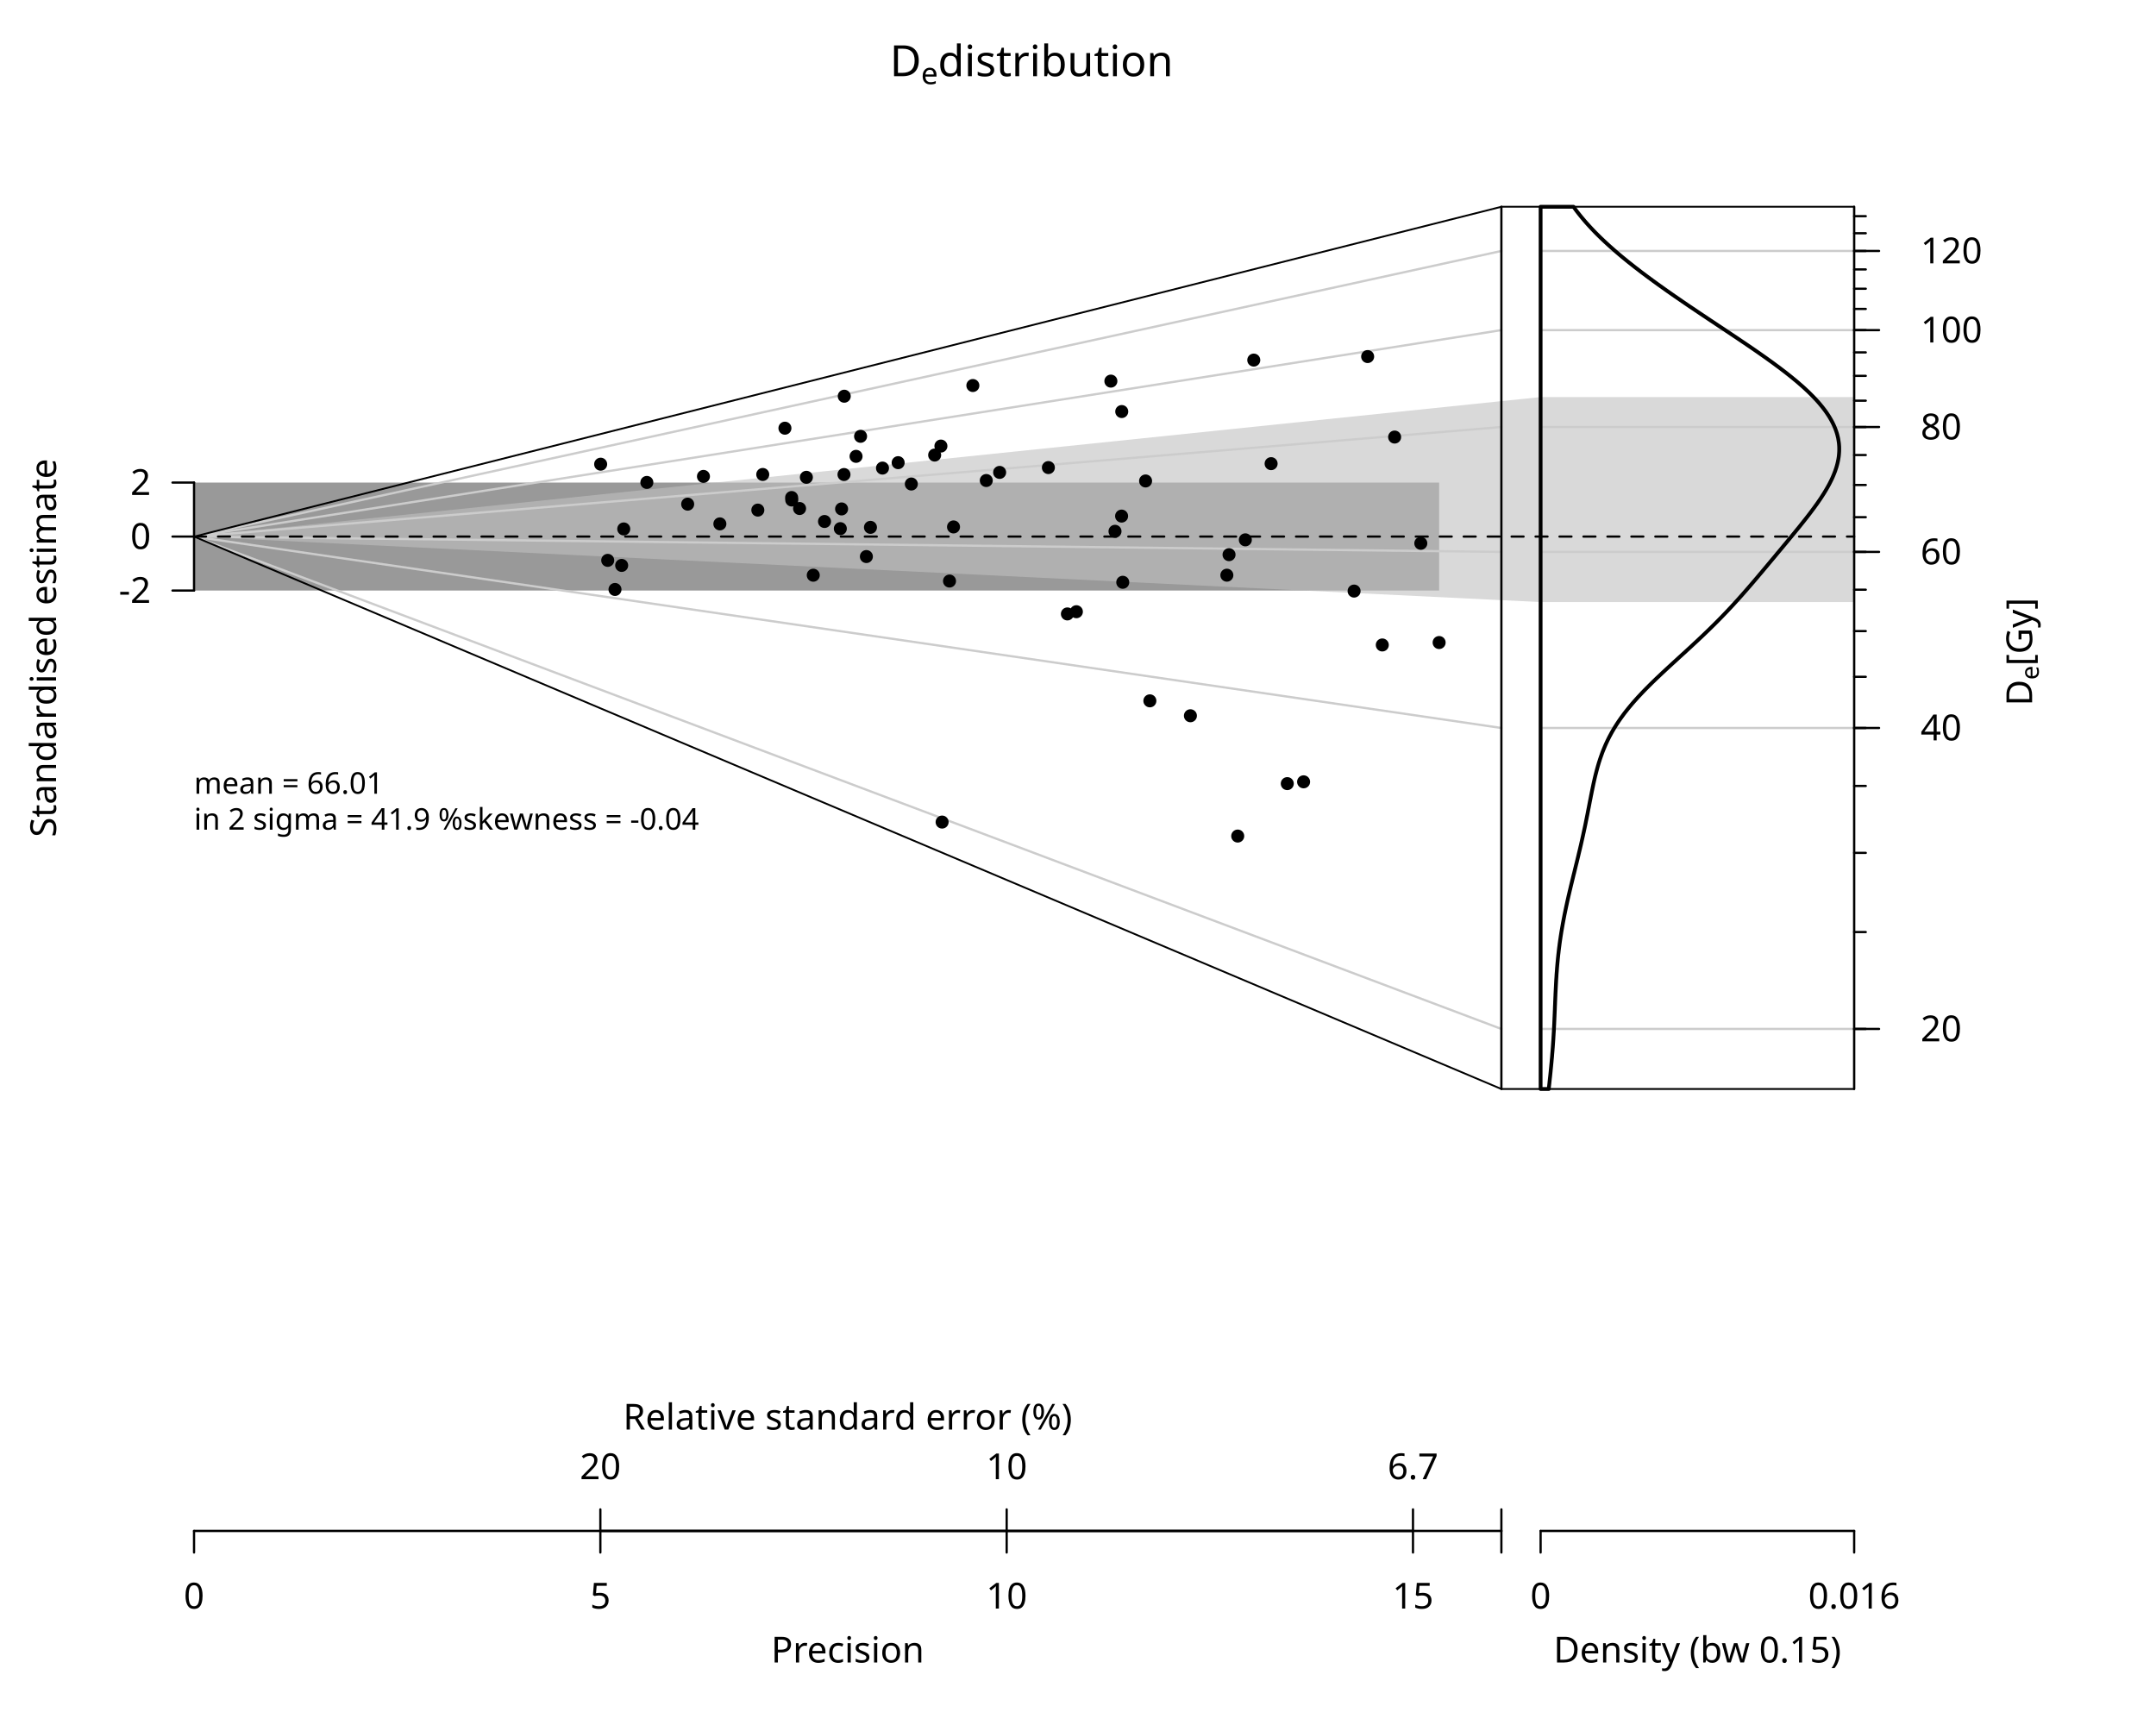
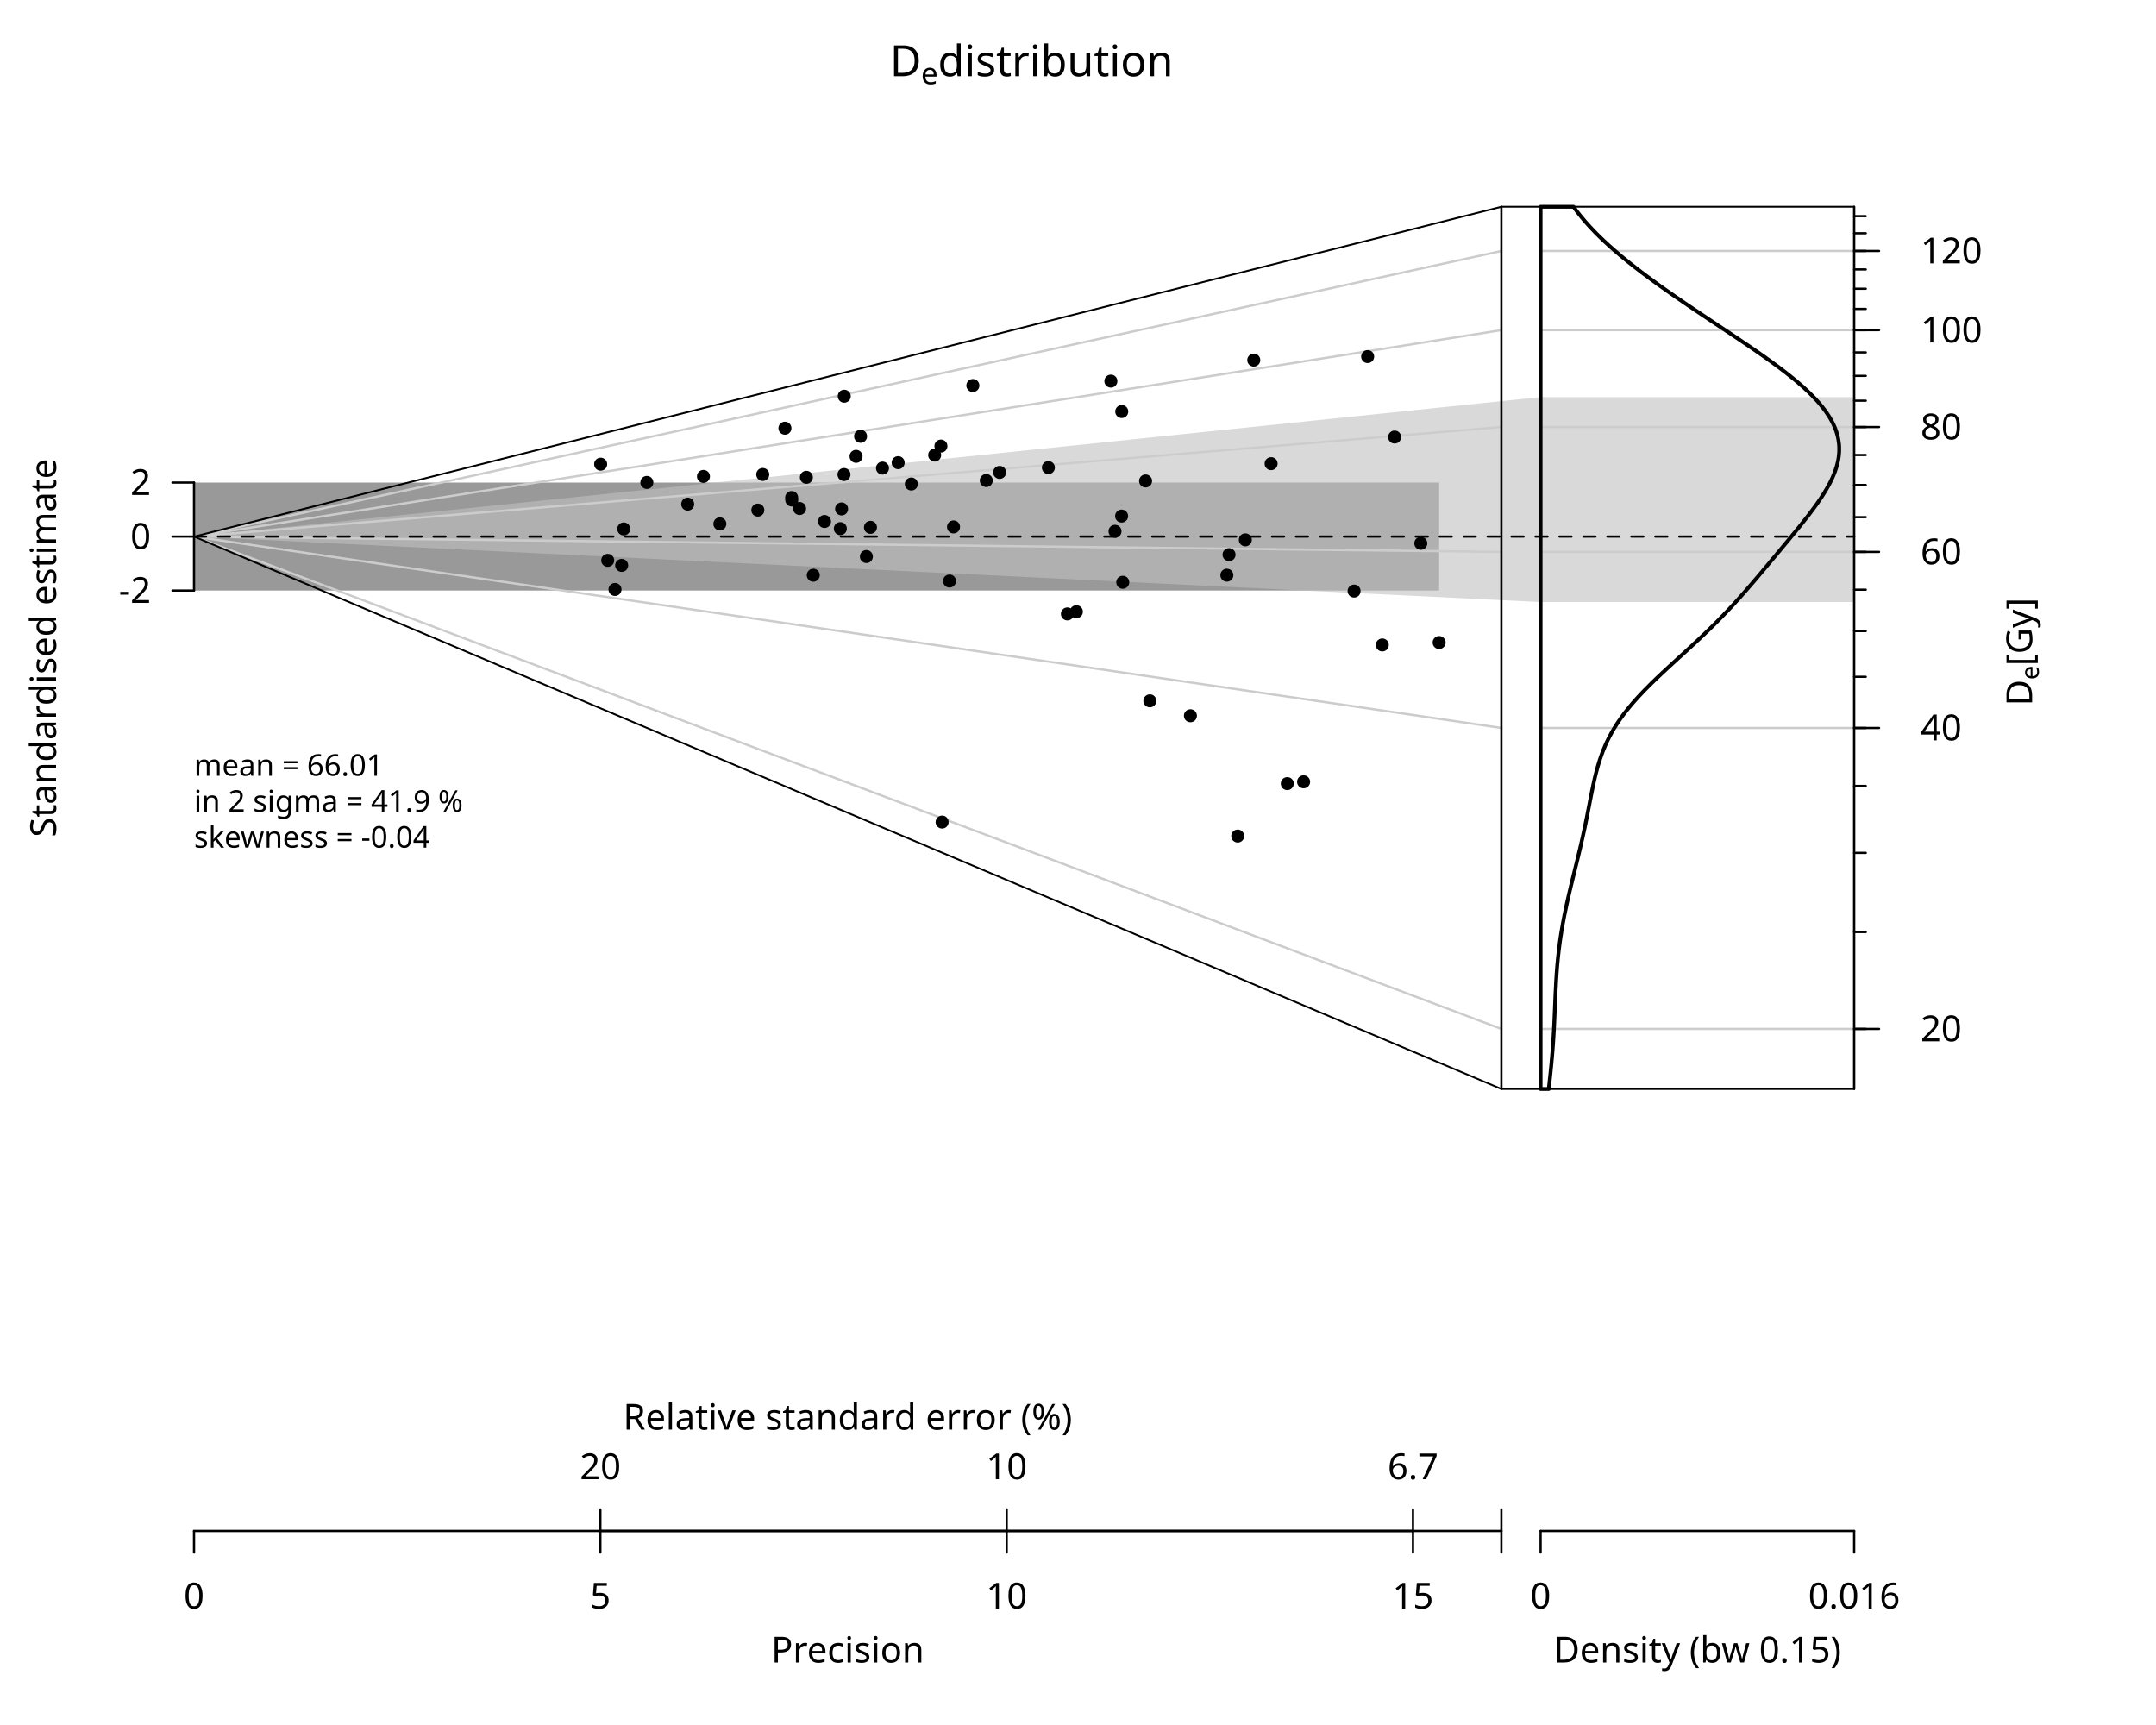
<svg xmlns="http://www.w3.org/2000/svg" class="svglite" data-engine-version="2.0" width="720.00pt" height="576.00pt" viewBox="0 0 720.00 576.00">
  <defs>
    <style type="text/css">
    .svglite line, .svglite polyline, .svglite polygon, .svglite path, .svglite rect, .svglite circle {
      fill: none;
      stroke: #000000;
      stroke-linecap: round;
      stroke-linejoin: round;
      stroke-miterlimit: 10.00;
    }
  </style>
  </defs>
  <rect width="100%" height="100%" style="stroke: none; fill: #FFFFFF;" />
  <defs>
    <clipPath id="cpMC4wMHw3MjAuMDB8MC4wMHw1NzYuMDA=">
      <rect x="0.00" y="0.00" width="720.00" height="576.00" />
    </clipPath>
  </defs>
  <g clip-path="url(#cpMC4wMHw3MjAuMDB8MC4wMHw1NzYuMDA=)">
    <text transform="translate(18.72,216.33) rotate(-90)" text-anchor="middle" style="font-size: 12.00px; font-family: sans;" textLength="119.42px" lengthAdjust="spacingAndGlyphs">Standardised estimate</text>
    <polygon points="64.80,197.19 64.80,161.14 480.60,161.14 480.60,197.19 " style="stroke-width: 0.75; stroke: none; fill: #999999;" />
    <polygon points="619.20,548.09 619.20,-41.09 1173.60,-41.09 1173.60,548.09 " style="stroke-width: 0.75; stroke: none; fill: #FFFFFF;" />
    <polygon points="64.80,179.17 501.39,133.94 514.49,132.59 619.20,132.59 619.20,201.04 514.49,201.04 501.39,200.40 " style="stroke-width: 0.75; stroke: none; fill: #BFBFBF; fill-opacity: 0.60;" />
    <polyline points="64.80,179.17 501.39,343.58 " style="stroke-width: 0.75; stroke: #CCCCCC;" />
    <polyline points="64.80,179.17 501.39,243.08 " style="stroke-width: 0.75; stroke: #CCCCCC;" />
    <polyline points="64.80,179.17 501.39,184.29 " style="stroke-width: 0.75; stroke: #CCCCCC;" />
    <polyline points="64.80,179.17 501.39,142.58 " style="stroke-width: 0.75; stroke: #CCCCCC;" />
    <polyline points="64.80,179.17 501.39,110.23 " style="stroke-width: 0.75; stroke: #CCCCCC;" />
    <polyline points="64.80,179.17 501.39,83.80 " style="stroke-width: 0.75; stroke: #CCCCCC;" />
    <polyline points="514.49,343.58 619.20,343.58 " style="stroke-width: 0.75; stroke: #CCCCCC;" />
    <polyline points="514.49,243.08 619.20,243.08 " style="stroke-width: 0.75; stroke: #CCCCCC;" />
    <polyline points="514.49,184.29 619.20,184.29 " style="stroke-width: 0.75; stroke: #CCCCCC;" />
    <polyline points="514.49,142.58 619.20,142.58 " style="stroke-width: 0.75; stroke: #CCCCCC;" />
    <polyline points="514.49,110.23 619.20,110.23 " style="stroke-width: 0.75; stroke: #CCCCCC;" />
    <polyline points="514.49,83.80 619.20,83.80 " style="stroke-width: 0.75; stroke: #CCCCCC;" />
    <polyline points="64.80,179.17 501.39,179.17 514.49,179.17 619.20,179.17 " style="stroke-width: 0.75; stroke-dasharray: 4.00,4.00;" />
    <text x="297.18" y="25.44" style="font-size: 14.40px; font-family: sans;" textLength="10.40px" lengthAdjust="spacingAndGlyphs">D</text>
    <text x="307.58" y="28.10" style="font-size: 10.08px; font-family: sans;" textLength="5.61px" lengthAdjust="spacingAndGlyphs">e</text>
    <text x="313.19" y="25.44" style="font-size: 14.40px; font-family: sans;" textLength="73.64px" lengthAdjust="spacingAndGlyphs"> distribution</text>
    <line x1="64.80" y1="511.20" x2="471.87" y2="511.20" style="stroke-width: 0.75;" />
    <line x1="64.80" y1="511.20" x2="64.80" y2="518.40" style="stroke-width: 0.75;" />
    <line x1="200.49" y1="511.20" x2="200.49" y2="518.40" style="stroke-width: 0.75;" />
    <line x1="336.18" y1="511.20" x2="336.18" y2="518.40" style="stroke-width: 0.75;" />
    <line x1="471.87" y1="511.20" x2="471.87" y2="518.40" style="stroke-width: 0.75;" />
    <text x="64.80" y="537.12" text-anchor="middle" style="font-size: 12.00px; font-family: sans;" textLength="6.67px" lengthAdjust="spacingAndGlyphs">0</text>
    <text x="200.49" y="537.12" text-anchor="middle" style="font-size: 12.00px; font-family: sans;" textLength="6.67px" lengthAdjust="spacingAndGlyphs">5</text>
    <text x="336.18" y="537.12" text-anchor="middle" style="font-size: 12.00px; font-family: sans;" textLength="13.35px" lengthAdjust="spacingAndGlyphs">10</text>
    <text x="471.87" y="537.12" text-anchor="middle" style="font-size: 12.00px; font-family: sans;" textLength="13.35px" lengthAdjust="spacingAndGlyphs">15</text>
    <polyline points="471.87,511.20 501.39,511.20 " style="stroke-width: 0.75;" />
    <line x1="501.39" y1="511.20" x2="501.39" y2="518.40" style="stroke-width: 0.75;" />
    <line x1="501.39" y1="511.20" x2="501.39" y2="504.00" style="stroke-width: 0.75;" />
    <text x="283.09" y="555.12" text-anchor="middle" style="font-size: 12.00px; font-family: sans;" textLength="49.36px" lengthAdjust="spacingAndGlyphs">Precision</text>
    <text x="283.09" y="477.36" text-anchor="middle" style="font-size: 12.00px; font-family: sans;" textLength="144.06px" lengthAdjust="spacingAndGlyphs">Relative standard error (%)</text>
    <line x1="200.49" y1="511.20" x2="471.87" y2="511.20" style="stroke-width: 0.75;" />
    <line x1="200.49" y1="511.20" x2="200.49" y2="504.00" style="stroke-width: 0.75;" />
    <line x1="336.18" y1="511.20" x2="336.18" y2="504.00" style="stroke-width: 0.75;" />
    <line x1="471.87" y1="511.20" x2="471.87" y2="504.00" style="stroke-width: 0.75;" />
    <text x="200.49" y="493.92" text-anchor="middle" style="font-size: 12.00px; font-family: sans;" textLength="13.35px" lengthAdjust="spacingAndGlyphs">20</text>
    <text x="336.18" y="493.92" text-anchor="middle" style="font-size: 12.00px; font-family: sans;" textLength="13.35px" lengthAdjust="spacingAndGlyphs">10</text>
    <text x="471.87" y="493.92" text-anchor="middle" style="font-size: 12.00px; font-family: sans;" textLength="16.68px" lengthAdjust="spacingAndGlyphs">6.7</text>
    <line x1="64.80" y1="197.19" x2="64.80" y2="161.14" style="stroke-width: 0.75;" />
    <line x1="64.80" y1="197.19" x2="57.60" y2="197.19" style="stroke-width: 0.75;" />
    <line x1="64.80" y1="179.17" x2="57.60" y2="179.17" style="stroke-width: 0.75;" />
    <line x1="64.80" y1="161.14" x2="57.60" y2="161.14" style="stroke-width: 0.75;" />
    <text x="50.40" y="201.32" text-anchor="end" style="font-size: 12.00px; font-family: sans;" textLength="10.67px" lengthAdjust="spacingAndGlyphs">-2</text>
    <text x="50.40" y="183.30" text-anchor="end" style="font-size: 12.00px; font-family: sans;" textLength="6.67px" lengthAdjust="spacingAndGlyphs">0</text>
    <text x="50.40" y="165.27" text-anchor="end" style="font-size: 12.00px; font-family: sans;" textLength="6.67px" lengthAdjust="spacingAndGlyphs">2</text>
    <polyline points="619.20,343.58 623.08,343.58 " style="stroke-width: 0.75;" />
    <polyline points="619.20,311.23 623.08,311.23 " style="stroke-width: 0.75;" />
    <polyline points="619.20,284.79 623.08,284.79 " style="stroke-width: 0.75;" />
    <polyline points="619.20,262.44 623.08,262.44 " style="stroke-width: 0.75;" />
    <polyline points="619.20,243.08 623.08,243.08 " style="stroke-width: 0.75;" />
    <polyline points="619.20,226.00 623.08,226.00 " style="stroke-width: 0.75;" />
    <polyline points="619.20,210.73 623.08,210.73 " style="stroke-width: 0.75;" />
    <polyline points="619.20,196.91 623.08,196.91 " style="stroke-width: 0.75;" />
    <polyline points="619.20,184.29 623.08,184.29 " style="stroke-width: 0.75;" />
    <polyline points="619.20,172.69 623.08,172.69 " style="stroke-width: 0.75;" />
    <polyline points="619.20,161.94 623.08,161.94 " style="stroke-width: 0.75;" />
    <polyline points="619.20,151.94 623.08,151.94 " style="stroke-width: 0.75;" />
    <polyline points="619.20,142.58 623.08,142.58 " style="stroke-width: 0.75;" />
    <polyline points="619.20,133.79 623.08,133.79 " style="stroke-width: 0.75;" />
    <polyline points="619.20,125.51 623.08,125.51 " style="stroke-width: 0.75;" />
    <polyline points="619.20,117.67 623.08,117.67 " style="stroke-width: 0.75;" />
    <polyline points="619.20,110.23 623.08,110.23 " style="stroke-width: 0.75;" />
    <polyline points="619.20,103.16 623.08,103.16 " style="stroke-width: 0.75;" />
    <polyline points="619.20,96.41 623.08,96.41 " style="stroke-width: 0.75;" />
    <polyline points="619.20,89.97 623.08,89.97 " style="stroke-width: 0.75;" />
    <polyline points="619.20,83.80 623.08,83.80 " style="stroke-width: 0.75;" />
    <polyline points="619.20,77.88 623.08,77.88 " style="stroke-width: 0.75;" />
    <polyline points="619.20,72.19 623.08,72.19 " style="stroke-width: 0.75;" />
    <polyline points="619.20,343.58 627.52,343.58 " style="stroke-width: 0.75;" />
    <polyline points="619.20,243.08 627.52,243.08 " style="stroke-width: 0.75;" />
    <polyline points="619.20,184.29 627.52,184.29 " style="stroke-width: 0.75;" />
    <polyline points="619.20,142.58 627.52,142.58 " style="stroke-width: 0.75;" />
    <polyline points="619.20,110.23 627.52,110.23 " style="stroke-width: 0.75;" />
    <polyline points="619.20,83.80 627.52,83.80 " style="stroke-width: 0.75;" />
    <polyline points="501.39,363.63 501.39,69.04 " style="stroke-width: 0.75;" />
    <polyline points="619.20,363.63 619.20,69.04 " style="stroke-width: 0.75;" />
    <text x="641.38" y="347.71" style="font-size: 12.00px; font-family: sans;" textLength="13.35px" lengthAdjust="spacingAndGlyphs">20</text>
    <text x="641.38" y="247.21" style="font-size: 12.00px; font-family: sans;" textLength="13.35px" lengthAdjust="spacingAndGlyphs">40</text>
    <text x="641.38" y="188.43" style="font-size: 12.00px; font-family: sans;" textLength="13.35px" lengthAdjust="spacingAndGlyphs">60</text>
    <text x="641.38" y="146.72" style="font-size: 12.00px; font-family: sans;" textLength="13.35px" lengthAdjust="spacingAndGlyphs">80</text>
    <text x="641.38" y="114.36" style="font-size: 12.00px; font-family: sans;" textLength="20.02px" lengthAdjust="spacingAndGlyphs">100</text>
    <text x="641.38" y="87.93" style="font-size: 12.00px; font-family: sans;" textLength="20.02px" lengthAdjust="spacingAndGlyphs">120</text>
    <text transform="translate(678.63,235.68) rotate(-90)" style="font-size: 12.00px; font-family: sans;" textLength="8.67px" lengthAdjust="spacingAndGlyphs">D</text>
    <text transform="translate(680.85,227.01) rotate(-90)" style="font-size: 8.40px; font-family: sans;" textLength="4.67px" lengthAdjust="spacingAndGlyphs">e</text>
    <text transform="translate(678.63,222.34) rotate(-90)" style="font-size: 12.00px; font-family: sans;" textLength="25.34px" lengthAdjust="spacingAndGlyphs"> [Gy]</text>
    <circle cx="314.62" cy="274.50" r="1.80" style="stroke-width: 0.75; fill: #000000;" />
    <circle cx="413.34" cy="279.17" r="1.80" style="stroke-width: 0.75; fill: #000000;" />
    <circle cx="429.89" cy="261.66" r="1.80" style="stroke-width: 0.75; fill: #000000;" />
    <circle cx="435.34" cy="261.06" r="1.80" style="stroke-width: 0.75; fill: #000000;" />
    <circle cx="397.54" cy="239.00" r="1.80" style="stroke-width: 0.75; fill: #000000;" />
    <circle cx="384.00" cy="234.02" r="1.80" style="stroke-width: 0.75; fill: #000000;" />
    <circle cx="205.38" cy="196.83" r="1.80" style="stroke-width: 0.75; fill: #000000;" />
    <circle cx="461.62" cy="215.36" r="1.80" style="stroke-width: 0.75; fill: #000000;" />
    <circle cx="356.46" cy="205.00" r="1.80" style="stroke-width: 0.75; fill: #000000;" />
    <circle cx="359.46" cy="204.26" r="1.80" style="stroke-width: 0.75; fill: #000000;" />
    <circle cx="480.60" cy="214.55" r="1.80" style="stroke-width: 0.75; fill: #000000;" />
    <circle cx="207.61" cy="188.80" r="1.80" style="stroke-width: 0.75; fill: #000000;" />
    <circle cx="271.59" cy="192.07" r="1.80" style="stroke-width: 0.75; fill: #000000;" />
    <circle cx="317.09" cy="194.02" r="1.80" style="stroke-width: 0.75; fill: #000000;" />
    <circle cx="202.95" cy="187.11" r="1.80" style="stroke-width: 0.75; fill: #000000;" />
    <circle cx="374.95" cy="194.43" r="1.80" style="stroke-width: 0.75; fill: #000000;" />
    <circle cx="452.20" cy="197.37" r="1.80" style="stroke-width: 0.75; fill: #000000;" />
    <circle cx="409.71" cy="192.06" r="1.80" style="stroke-width: 0.75; fill: #000000;" />
    <circle cx="289.33" cy="185.84" r="1.80" style="stroke-width: 0.75; fill: #000000;" />
    <circle cx="410.44" cy="185.21" r="1.80" style="stroke-width: 0.75; fill: #000000;" />
    <circle cx="474.48" cy="181.42" r="1.80" style="stroke-width: 0.75; fill: #000000;" />
    <circle cx="415.88" cy="180.26" r="1.80" style="stroke-width: 0.75; fill: #000000;" />
    <circle cx="372.36" cy="177.41" r="1.80" style="stroke-width: 0.75; fill: #000000;" />
    <circle cx="280.63" cy="176.52" r="1.80" style="stroke-width: 0.75; fill: #000000;" />
    <circle cx="318.43" cy="175.95" r="1.80" style="stroke-width: 0.75; fill: #000000;" />
    <circle cx="290.69" cy="176.09" r="1.80" style="stroke-width: 0.75; fill: #000000;" />
    <circle cx="208.30" cy="176.62" r="1.80" style="stroke-width: 0.75; fill: #000000;" />
    <circle cx="374.56" cy="172.33" r="1.80" style="stroke-width: 0.75; fill: #000000;" />
    <circle cx="275.35" cy="174.13" r="1.80" style="stroke-width: 0.75; fill: #000000;" />
    <circle cx="240.40" cy="174.93" r="1.80" style="stroke-width: 0.75; fill: #000000;" />
    <circle cx="281.05" cy="169.94" r="1.80" style="stroke-width: 0.75; fill: #000000;" />
    <circle cx="267.02" cy="169.80" r="1.80" style="stroke-width: 0.75; fill: #000000;" />
    <circle cx="253.08" cy="170.33" r="1.80" style="stroke-width: 0.75; fill: #000000;" />
    <circle cx="382.57" cy="160.60" r="1.80" style="stroke-width: 0.75; fill: #000000;" />
    <circle cx="264.41" cy="166.96" r="1.80" style="stroke-width: 0.75; fill: #000000;" />
    <circle cx="264.37" cy="166.13" r="1.80" style="stroke-width: 0.75; fill: #000000;" />
    <circle cx="229.65" cy="168.34" r="1.80" style="stroke-width: 0.75; fill: #000000;" />
    <circle cx="424.49" cy="154.82" r="1.80" style="stroke-width: 0.75; fill: #000000;" />
    <circle cx="329.37" cy="160.45" r="1.80" style="stroke-width: 0.75; fill: #000000;" />
    <circle cx="304.34" cy="161.62" r="1.80" style="stroke-width: 0.75; fill: #000000;" />
    <circle cx="333.83" cy="157.74" r="1.80" style="stroke-width: 0.75; fill: #000000;" />
    <circle cx="350.11" cy="156.13" r="1.80" style="stroke-width: 0.75; fill: #000000;" />
    <circle cx="465.74" cy="145.94" r="1.80" style="stroke-width: 0.75; fill: #000000;" />
    <circle cx="281.85" cy="158.45" r="1.80" style="stroke-width: 0.75; fill: #000000;" />
    <circle cx="269.29" cy="159.38" r="1.80" style="stroke-width: 0.75; fill: #000000;" />
    <circle cx="294.71" cy="156.30" r="1.80" style="stroke-width: 0.75; fill: #000000;" />
    <circle cx="299.94" cy="154.49" r="1.80" style="stroke-width: 0.75; fill: #000000;" />
    <circle cx="254.72" cy="158.43" r="1.80" style="stroke-width: 0.75; fill: #000000;" />
    <circle cx="312.13" cy="151.95" r="1.80" style="stroke-width: 0.75; fill: #000000;" />
    <circle cx="234.92" cy="159.08" r="1.80" style="stroke-width: 0.75; fill: #000000;" />
    <circle cx="216.02" cy="161.09" r="1.80" style="stroke-width: 0.75; fill: #000000;" />
    <circle cx="314.22" cy="148.95" r="1.80" style="stroke-width: 0.75; fill: #000000;" />
    <circle cx="285.88" cy="152.38" r="1.80" style="stroke-width: 0.75; fill: #000000;" />
    <circle cx="374.61" cy="137.42" r="1.80" style="stroke-width: 0.75; fill: #000000;" />
    <circle cx="287.39" cy="145.69" r="1.80" style="stroke-width: 0.75; fill: #000000;" />
    <circle cx="456.73" cy="119.06" r="1.80" style="stroke-width: 0.75; fill: #000000;" />
    <circle cx="418.70" cy="120.24" r="1.80" style="stroke-width: 0.75; fill: #000000;" />
    <circle cx="370.98" cy="127.26" r="1.80" style="stroke-width: 0.75; fill: #000000;" />
    <circle cx="200.59" cy="155.00" r="1.80" style="stroke-width: 0.75; fill: #000000;" />
    <circle cx="262.13" cy="142.98" r="1.80" style="stroke-width: 0.75; fill: #000000;" />
    <circle cx="324.89" cy="128.73" r="1.80" style="stroke-width: 0.75; fill: #000000;" />
    <circle cx="281.94" cy="132.30" r="1.80" style="stroke-width: 0.75; fill: #000000;" />
    <polygon points="514.49,363.63 517.21,363.63 517.27,363.05 517.33,362.48 517.40,361.90 517.46,361.32 517.52,360.75 517.58,360.17 517.65,359.59 517.71,359.02 517.77,358.44 517.83,357.86 517.88,357.29 517.94,356.71 518.00,356.13 518.05,355.56 518.11,354.98 518.16,354.41 518.21,353.83 518.27,353.25 518.32,352.68 518.36,352.10 518.41,351.52 518.46,350.95 518.50,350.37 518.55,349.79 518.59,349.22 518.63,348.64 518.67,348.06 518.71,347.49 518.75,346.91 518.78,346.33 518.82,345.76 518.85,345.18 518.89,344.60 518.92,344.03 518.95,343.45 518.98,342.88 519.01,342.30 519.04,341.72 519.06,341.15 519.09,340.57 519.11,339.99 519.14,339.42 519.16,338.84 519.19,338.26 519.21,337.69 519.24,337.11 519.26,336.53 519.28,335.96 519.31,335.38 519.33,334.80 519.35,334.23 519.38,333.65 519.40,333.08 519.43,332.50 519.45,331.92 519.48,331.35 519.51,330.77 519.54,330.19 519.57,329.62 519.60,329.04 519.63,328.46 519.66,327.89 519.69,327.31 519.73,326.73 519.77,326.16 519.80,325.58 519.84,325.00 519.89,324.43 519.93,323.85 519.97,323.27 520.02,322.70 520.07,322.12 520.12,321.55 520.18,320.97 520.23,320.39 520.29,319.82 520.35,319.24 520.41,318.66 520.48,318.09 520.54,317.51 520.61,316.93 520.68,316.36 520.76,315.78 520.83,315.20 520.91,314.63 520.99,314.05 521.08,313.47 521.16,312.90 521.25,312.32 521.34,311.74 521.43,311.17 521.53,310.59 521.63,310.02 521.73,309.44 521.83,308.86 521.93,308.29 522.04,307.71 522.15,307.13 522.26,306.56 522.37,305.98 522.48,305.40 522.60,304.83 522.72,304.25 522.84,303.67 522.96,303.10 523.08,302.52 523.21,301.94 523.33,301.37 523.46,300.79 523.59,300.21 523.72,299.64 523.85,299.06 523.99,298.49 524.12,297.91 524.26,297.33 524.40,296.76 524.53,296.18 524.67,295.60 524.81,295.03 524.95,294.45 525.09,293.87 525.23,293.30 525.37,292.72 525.51,292.14 525.66,291.57 525.80,290.99 525.94,290.41 526.08,289.84 526.22,289.26 526.36,288.68 526.51,288.11 526.65,287.53 526.79,286.96 526.93,286.38 527.07,285.80 527.20,285.23 527.34,284.65 527.48,284.07 527.62,283.50 527.75,282.92 527.89,282.34 528.02,281.77 528.15,281.19 528.28,280.61 528.41,280.04 528.54,279.46 528.67,278.88 528.79,278.31 528.92,277.73 529.04,277.15 529.17,276.58 529.29,276.00 529.41,275.43 529.53,274.85 529.64,274.27 529.76,273.70 529.88,273.12 529.99,272.54 530.11,271.97 530.22,271.39 530.33,270.81 530.44,270.24 530.56,269.66 530.67,269.08 530.78,268.51 530.89,267.93 531.00,267.35 531.12,266.78 531.23,266.20 531.34,265.62 531.46,265.05 531.57,264.47 531.69,263.90 531.81,263.32 531.93,262.74 532.05,262.17 532.17,261.59 532.30,261.01 532.43,260.44 532.56,259.86 532.70,259.28 532.84,258.71 532.99,258.13 533.14,257.55 533.29,256.98 533.45,256.40 533.61,255.82 533.78,255.25 533.95,254.67 534.14,254.09 534.32,253.52 534.52,252.94 534.72,252.37 534.93,251.79 535.14,251.21 535.36,250.64 535.60,250.06 535.84,249.48 536.08,248.91 536.34,248.33 536.61,247.75 536.88,247.18 537.17,246.60 537.46,246.02 537.77,245.45 538.08,244.87 538.40,244.29 538.74,243.72 539.08,243.14 539.44,242.56 539.80,241.99 540.18,241.41 540.56,240.84 540.96,240.26 541.37,239.68 541.79,239.11 542.21,238.53 542.65,237.95 543.10,237.38 543.56,236.80 544.03,236.22 544.51,235.65 544.99,235.07 545.49,234.49 546.00,233.92 546.52,233.34 547.04,232.76 547.58,232.19 548.12,231.61 548.67,231.03 549.22,230.46 549.79,229.88 550.36,229.31 550.94,228.73 551.52,228.15 552.11,227.58 552.71,227.00 553.31,226.42 553.92,225.85 554.53,225.27 555.14,224.69 555.76,224.12 556.38,223.54 557.01,222.96 557.63,222.39 558.26,221.81 558.89,221.23 559.52,220.66 560.15,220.08 560.78,219.50 561.41,218.93 562.04,218.35 562.68,217.78 563.30,217.20 563.93,216.62 564.56,216.05 565.18,215.47 565.80,214.89 566.42,214.32 567.04,213.74 567.65,213.16 568.26,212.59 568.87,212.01 569.47,211.43 570.07,210.86 570.67,210.28 571.26,209.70 571.84,209.13 572.43,208.55 573.01,207.97 573.58,207.40 574.15,206.82 574.71,206.25 575.27,205.67 575.83,205.09 576.38,204.52 576.93,203.94 577.47,203.36 578.01,202.79 578.55,202.21 579.08,201.63 579.60,201.06 580.13,200.48 580.65,199.90 581.16,199.33 581.68,198.75 582.19,198.17 582.69,197.60 583.20,197.02 583.70,196.44 584.20,195.87 584.70,195.29 585.19,194.72 585.69,194.14 586.18,193.56 586.67,192.99 587.16,192.41 587.64,191.83 588.13,191.26 588.62,190.68 589.10,190.10 589.58,189.53 590.07,188.95 590.55,188.37 591.03,187.80 591.51,187.22 592.00,186.64 592.48,186.07 592.96,185.49 593.44,184.91 593.92,184.34 594.40,183.76 594.88,183.19 595.36,182.61 595.84,182.03 596.32,181.46 596.80,180.88 597.28,180.30 597.75,179.73 598.23,179.15 598.70,178.57 599.18,178.00 599.65,177.42 600.12,176.84 600.59,176.27 601.06,175.69 601.52,175.11 601.98,174.54 602.44,173.96 602.90,173.38 603.35,172.81 603.80,172.23 604.24,171.66 604.68,171.08 605.11,170.50 605.54,169.93 605.97,169.35 606.38,168.77 606.80,168.20 607.20,167.62 607.60,167.04 607.99,166.47 608.37,165.89 608.74,165.31 609.11,164.74 609.46,164.16 609.81,163.58 610.14,163.01 610.47,162.43 610.79,161.85 611.09,161.28 611.38,160.70 611.66,160.13 611.93,159.55 612.18,158.97 612.42,158.40 612.65,157.82 612.87,157.24 613.06,156.67 613.25,156.09 613.42,155.51 613.57,154.94 613.71,154.36 613.83,153.78 613.94,153.21 614.03,152.63 614.10,152.05 614.15,151.48 614.19,150.90 614.21,150.32 614.21,149.75 614.20,149.17 614.16,148.60 614.11,148.02 614.03,147.44 613.94,146.87 613.84,146.29 613.70,145.71 613.56,145.14 613.39,144.56 613.20,143.98 613.00,143.41 612.77,142.83 612.52,142.25 612.26,141.68 611.97,141.10 611.67,140.52 611.35,139.95 611.01,139.37 610.65,138.79 610.27,138.22 609.88,137.64 609.47,137.07 609.03,136.49 608.58,135.91 608.11,135.34 607.63,134.76 607.13,134.18 606.61,133.61 606.07,133.03 605.52,132.45 604.95,131.88 604.37,131.30 603.78,130.72 603.16,130.15 602.54,129.57 601.90,128.99 601.24,128.42 600.58,127.84 599.90,127.26 599.20,126.69 598.50,126.11 597.79,125.54 597.06,124.96 596.33,124.38 595.58,123.81 594.82,123.23 594.06,122.65 593.28,122.08 592.50,121.50 591.71,120.92 590.91,120.35 590.11,119.77 589.30,119.19 588.48,118.62 587.66,118.04 586.83,117.46 586.00,116.89 585.16,116.31 584.31,115.73 583.47,115.16 582.62,114.58 581.76,114.01 580.91,113.43 580.05,112.85 579.19,112.28 578.32,111.70 577.46,111.12 576.59,110.55 575.73,109.97 574.86,109.39 573.99,108.82 573.12,108.24 572.26,107.66 571.39,107.09 570.52,106.51 569.66,105.93 568.80,105.36 567.93,104.78 567.07,104.20 566.22,103.63 565.36,103.05 564.50,102.48 563.65,101.90 562.80,101.32 561.96,100.75 561.12,100.17 560.28,99.59 559.44,99.02 558.61,98.44 557.78,97.86 556.96,97.29 556.14,96.71 555.33,96.13 554.52,95.56 553.71,94.98 552.92,94.40 552.12,93.83 551.34,93.25 550.55,92.67 549.78,92.10 549.01,91.52 548.24,90.95 547.49,90.37 546.74,89.79 545.99,89.22 545.26,88.64 544.53,88.06 543.80,87.49 543.09,86.91 542.38,86.33 541.68,85.76 540.99,85.18 540.31,84.60 539.64,84.03 538.97,83.45 538.32,82.87 537.67,82.30 537.03,81.72 536.40,81.14 535.78,80.57 535.17,79.99 534.57,79.42 533.98,78.84 533.39,78.26 532.82,77.69 532.26,77.11 531.71,76.53 531.17,75.96 530.64,75.38 530.11,74.80 529.60,74.23 529.10,73.65 528.61,73.07 528.13,72.50 527.66,71.92 527.20,71.34 526.75,70.77 526.31,70.19 525.89,69.61 525.47,69.04 514.49,69.04 " style="stroke-width: 1.27; fill: none;" />
    <line x1="514.49" y1="511.20" x2="619.20" y2="511.20" style="stroke-width: 0.75;" />
    <line x1="514.49" y1="511.20" x2="514.49" y2="518.40" style="stroke-width: 0.75;" />
    <line x1="619.20" y1="511.20" x2="619.20" y2="518.40" style="stroke-width: 0.75;" />
    <text x="514.49" y="537.12" text-anchor="middle" style="font-size: 12.00px; font-family: sans;" textLength="6.67px" lengthAdjust="spacingAndGlyphs">0</text>
    <text x="619.20" y="537.12" text-anchor="middle" style="font-size: 12.00px; font-family: sans;" textLength="30.03px" lengthAdjust="spacingAndGlyphs">0.016</text>
    <text x="566.84" y="555.12" text-anchor="middle" style="font-size: 12.00px; font-family: sans;" textLength="93.38px" lengthAdjust="spacingAndGlyphs">Density (bw 0.15)</text>
    <polyline points="514.49,363.63 514.49,69.04 " style="stroke-width: 0.75;" />
    <polygon points="64.80,179.17 501.39,69.04 619.20,69.04 619.20,363.63 501.39,363.63 " style="stroke-width: 0.60; fill: none;" />
-     <text x="64.80" y="265.04" style="font-size: 10.00px; font-family: sans;" textLength="61.45px" lengthAdjust="spacingAndGlyphs">mean = 66.01</text>
-     <text x="64.80" y="277.04" style="font-size: 10.00px; font-family: sans;" textLength="166.24px" lengthAdjust="spacingAndGlyphs">in 2 sigma = 41.9 %skewness = -0.04</text>
-     <text x="64.80" y="289.04" style="font-size: 10.00px; font-family: sans;" textLength="0.00px" lengthAdjust="spacingAndGlyphs" />
+     <text x="64.80" y="259.04" style="font-size: 10.00px; font-family: sans;" textLength="61.45px" lengthAdjust="spacingAndGlyphs">mean = 66.01</text>
+     <text x="64.80" y="271.04" style="font-size: 10.00px; font-family: sans;" textLength="88.12px" lengthAdjust="spacingAndGlyphs">in 2 sigma = 41.9 %</text>
+     <text x="64.80" y="283.04" style="font-size: 10.00px; font-family: sans;" textLength="78.12px" lengthAdjust="spacingAndGlyphs">skewness = -0.04</text>
+     <text x="64.80" y="295.04" style="font-size: 10.00px; font-family: sans;" textLength="0.00px" lengthAdjust="spacingAndGlyphs" />
  </g>
</svg>
